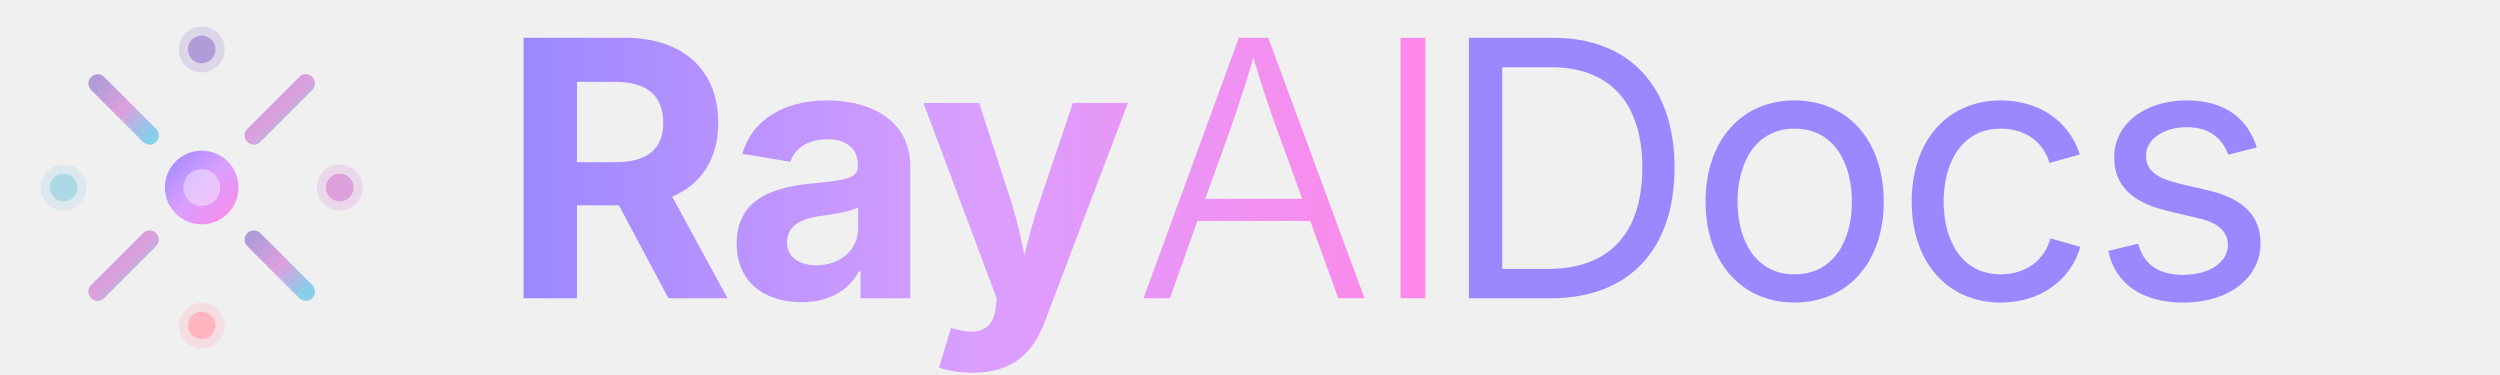
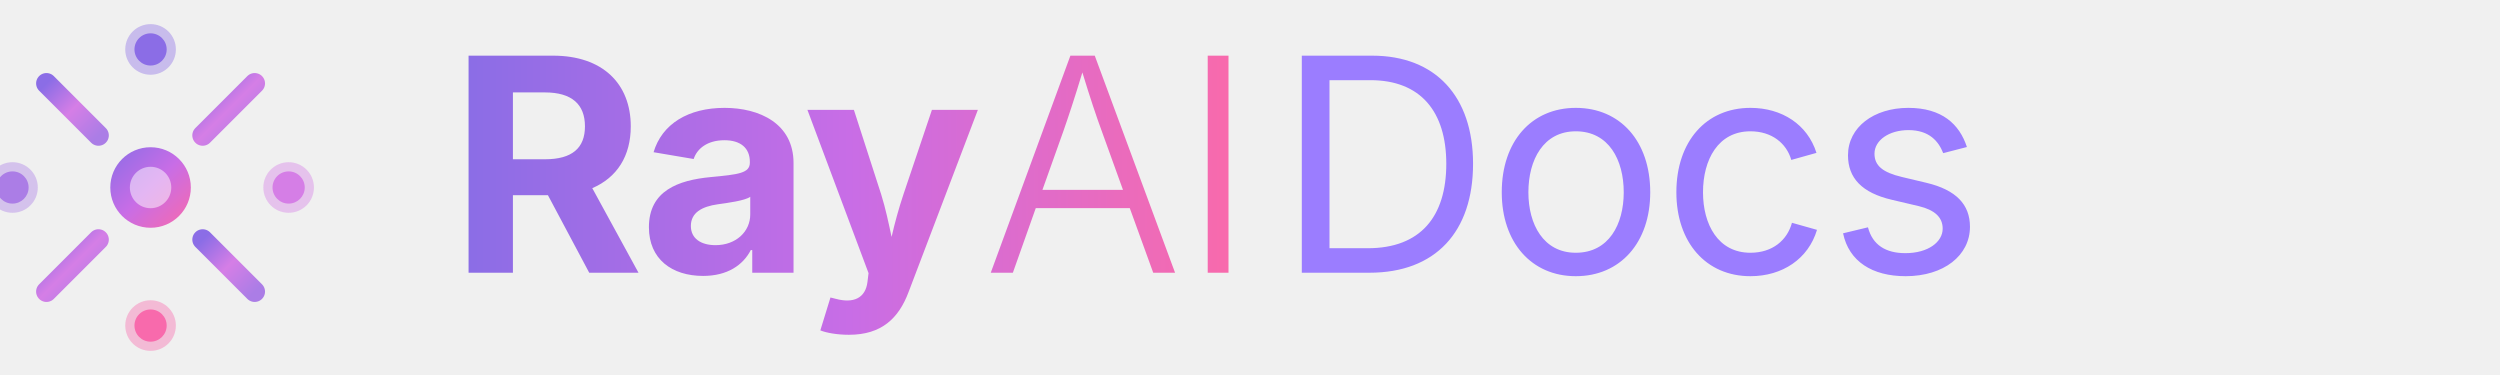
- <svg xmlns="http://www.w3.org/2000/svg" width="160" height="24" viewBox="58 28 230 44" fill="none">
+ <svg xmlns="http://www.w3.org/2000/svg" width="160" height="24" viewBox="68 28 222 44" fill="none">
  <g transform="translate(50, 50) scale(1.35)">
-     <circle cx="0" cy="0" r="3.2" fill="url(#gradient1)" />
-     <circle cx="0" cy="0" r="1.6" fill="#FFFFFF" opacity="0.4" />
-     <g stroke="url(#gradient2)" stroke-width="1.6" stroke-linecap="round">
+     <circle cx="0" cy="0" r="3.5" fill="url(#gradient1)" />
+     <circle cx="0" cy="0" r="1.8" fill="#FFFFFF" opacity="0.5" />
+     <g stroke="url(#gradient2)" stroke-width="1.8" stroke-linecap="round">
      <line x1="9.048" y1="-9.048" x2="4.528" y2="-4.528" />
      <line x1="9.048" y1="9.048" x2="4.528" y2="4.528" />
      <line x1="-9.048" y1="9.048" x2="-4.528" y2="4.528" />
      <line x1="-9.048" y1="-9.048" x2="-4.528" y2="-4.528" />
    </g>
    <g>
-       <circle cx="0" cy="-12" r="2" fill="#B19CD9" opacity="0.3" />
-       <circle cx="12" cy="0" r="2" fill="#DDA0DD" opacity="0.3" />
-       <circle cx="0" cy="12" r="2" fill="#FFB6C1" opacity="0.3" />
-       <circle cx="-12" cy="0" r="2" fill="#ADD8E6" opacity="0.3" />
-       <circle cx="0" cy="-12" r="1.2" fill="#B19CD9" />
-       <circle cx="12" cy="0" r="1.2" fill="#DDA0DD" />
-       <circle cx="0" cy="12" r="1.2" fill="#FFB6C1" />
-       <circle cx="-12" cy="0" r="1.2" fill="#ADD8E6" />
+       <circle cx="0" cy="-12" r="2.2" fill="#8B6DE6" opacity="0.4" />
+       <circle cx="12" cy="0" r="2.2" fill="#D57EE6" opacity="0.4" />
+       <circle cx="0" cy="12" r="2.2" fill="#F86AAC" opacity="0.4" />
+       <circle cx="-12" cy="0" r="2.2" fill="#AB7DE6" opacity="0.4" />
+       <circle cx="0" cy="-12" r="1.4" fill="#8B6DE6" />
+       <circle cx="12" cy="0" r="1.4" fill="#D57EE6" />
+       <circle cx="0" cy="12" r="1.4" fill="#F86AAC" />
+       <circle cx="-12" cy="0" r="1.4" fill="#AB7DE6" />
    </g>
  </g>
-   <text x="85" y="63" font-family="Inter, -apple-system, BlinkMacSystemFont, 'Segoe UI', sans-serif" font-size="42" font-weight="700" fill="url(#textGradient)" letter-spacing="-1">
+   <text x="85" y="60" font-family="Inter, -apple-system, BlinkMacSystemFont, 'Segoe UI', sans-serif" font-size="35" font-weight="700" fill="url(#textGradient)" letter-spacing="-0.5">
    Ray<tspan font-weight="300">AI</tspan>
  </text>
-   <text x="195" y="63" font-family="Inter, -apple-system, BlinkMacSystemFont, 'Segoe UI', sans-serif" font-size="42" font-weight="400" fill="#9B88FF" letter-spacing="-1">
+   <text x="182" y="60" font-family="Inter, -apple-system, BlinkMacSystemFont, 'Segoe UI', sans-serif" font-size="35" font-weight="400" fill="#9B7DFF" letter-spacing="-0.5">
    Docs
  </text>
  <defs>
    <linearGradient id="gradient1" x1="0%" y1="0%" x2="100%" y2="100%">
-       <stop offset="0%" stop-color="#9B88FF" />
-       <stop offset="50%" stop-color="#DA9FFF" />
-       <stop offset="100%" stop-color="#FF88E8" />
+       <stop offset="0%" stop-color="#8B6DE6" />
+       <stop offset="50%" stop-color="#C86DE6" />
+       <stop offset="100%" stop-color="#F86AAC" />
    </linearGradient>
    <linearGradient id="gradient2" x1="0%" y1="0%" x2="100%" y2="100%">
-       <stop offset="0%" stop-color="#B19CD9" />
-       <stop offset="50%" stop-color="#DDA0DD" />
-       <stop offset="100%" stop-color="#87CEEB" />
+       <stop offset="0%" stop-color="#8B6DE6" />
+       <stop offset="50%" stop-color="#D57EE6" />
+       <stop offset="100%" stop-color="#AB7DE6" />
    </linearGradient>
    <linearGradient id="textGradient" x1="0%" y1="0%" x2="100%" y2="0%">
-       <stop offset="0%" stop-color="#9B88FF" />
-       <stop offset="50%" stop-color="#DA9FFF" />
-       <stop offset="100%" stop-color="#FF88E8" />
+       <stop offset="0%" stop-color="#8B6DE6" />
+       <stop offset="50%" stop-color="#C86DE6" />
+       <stop offset="100%" stop-color="#F86AAC" />
    </linearGradient>
  </defs>
</svg>
